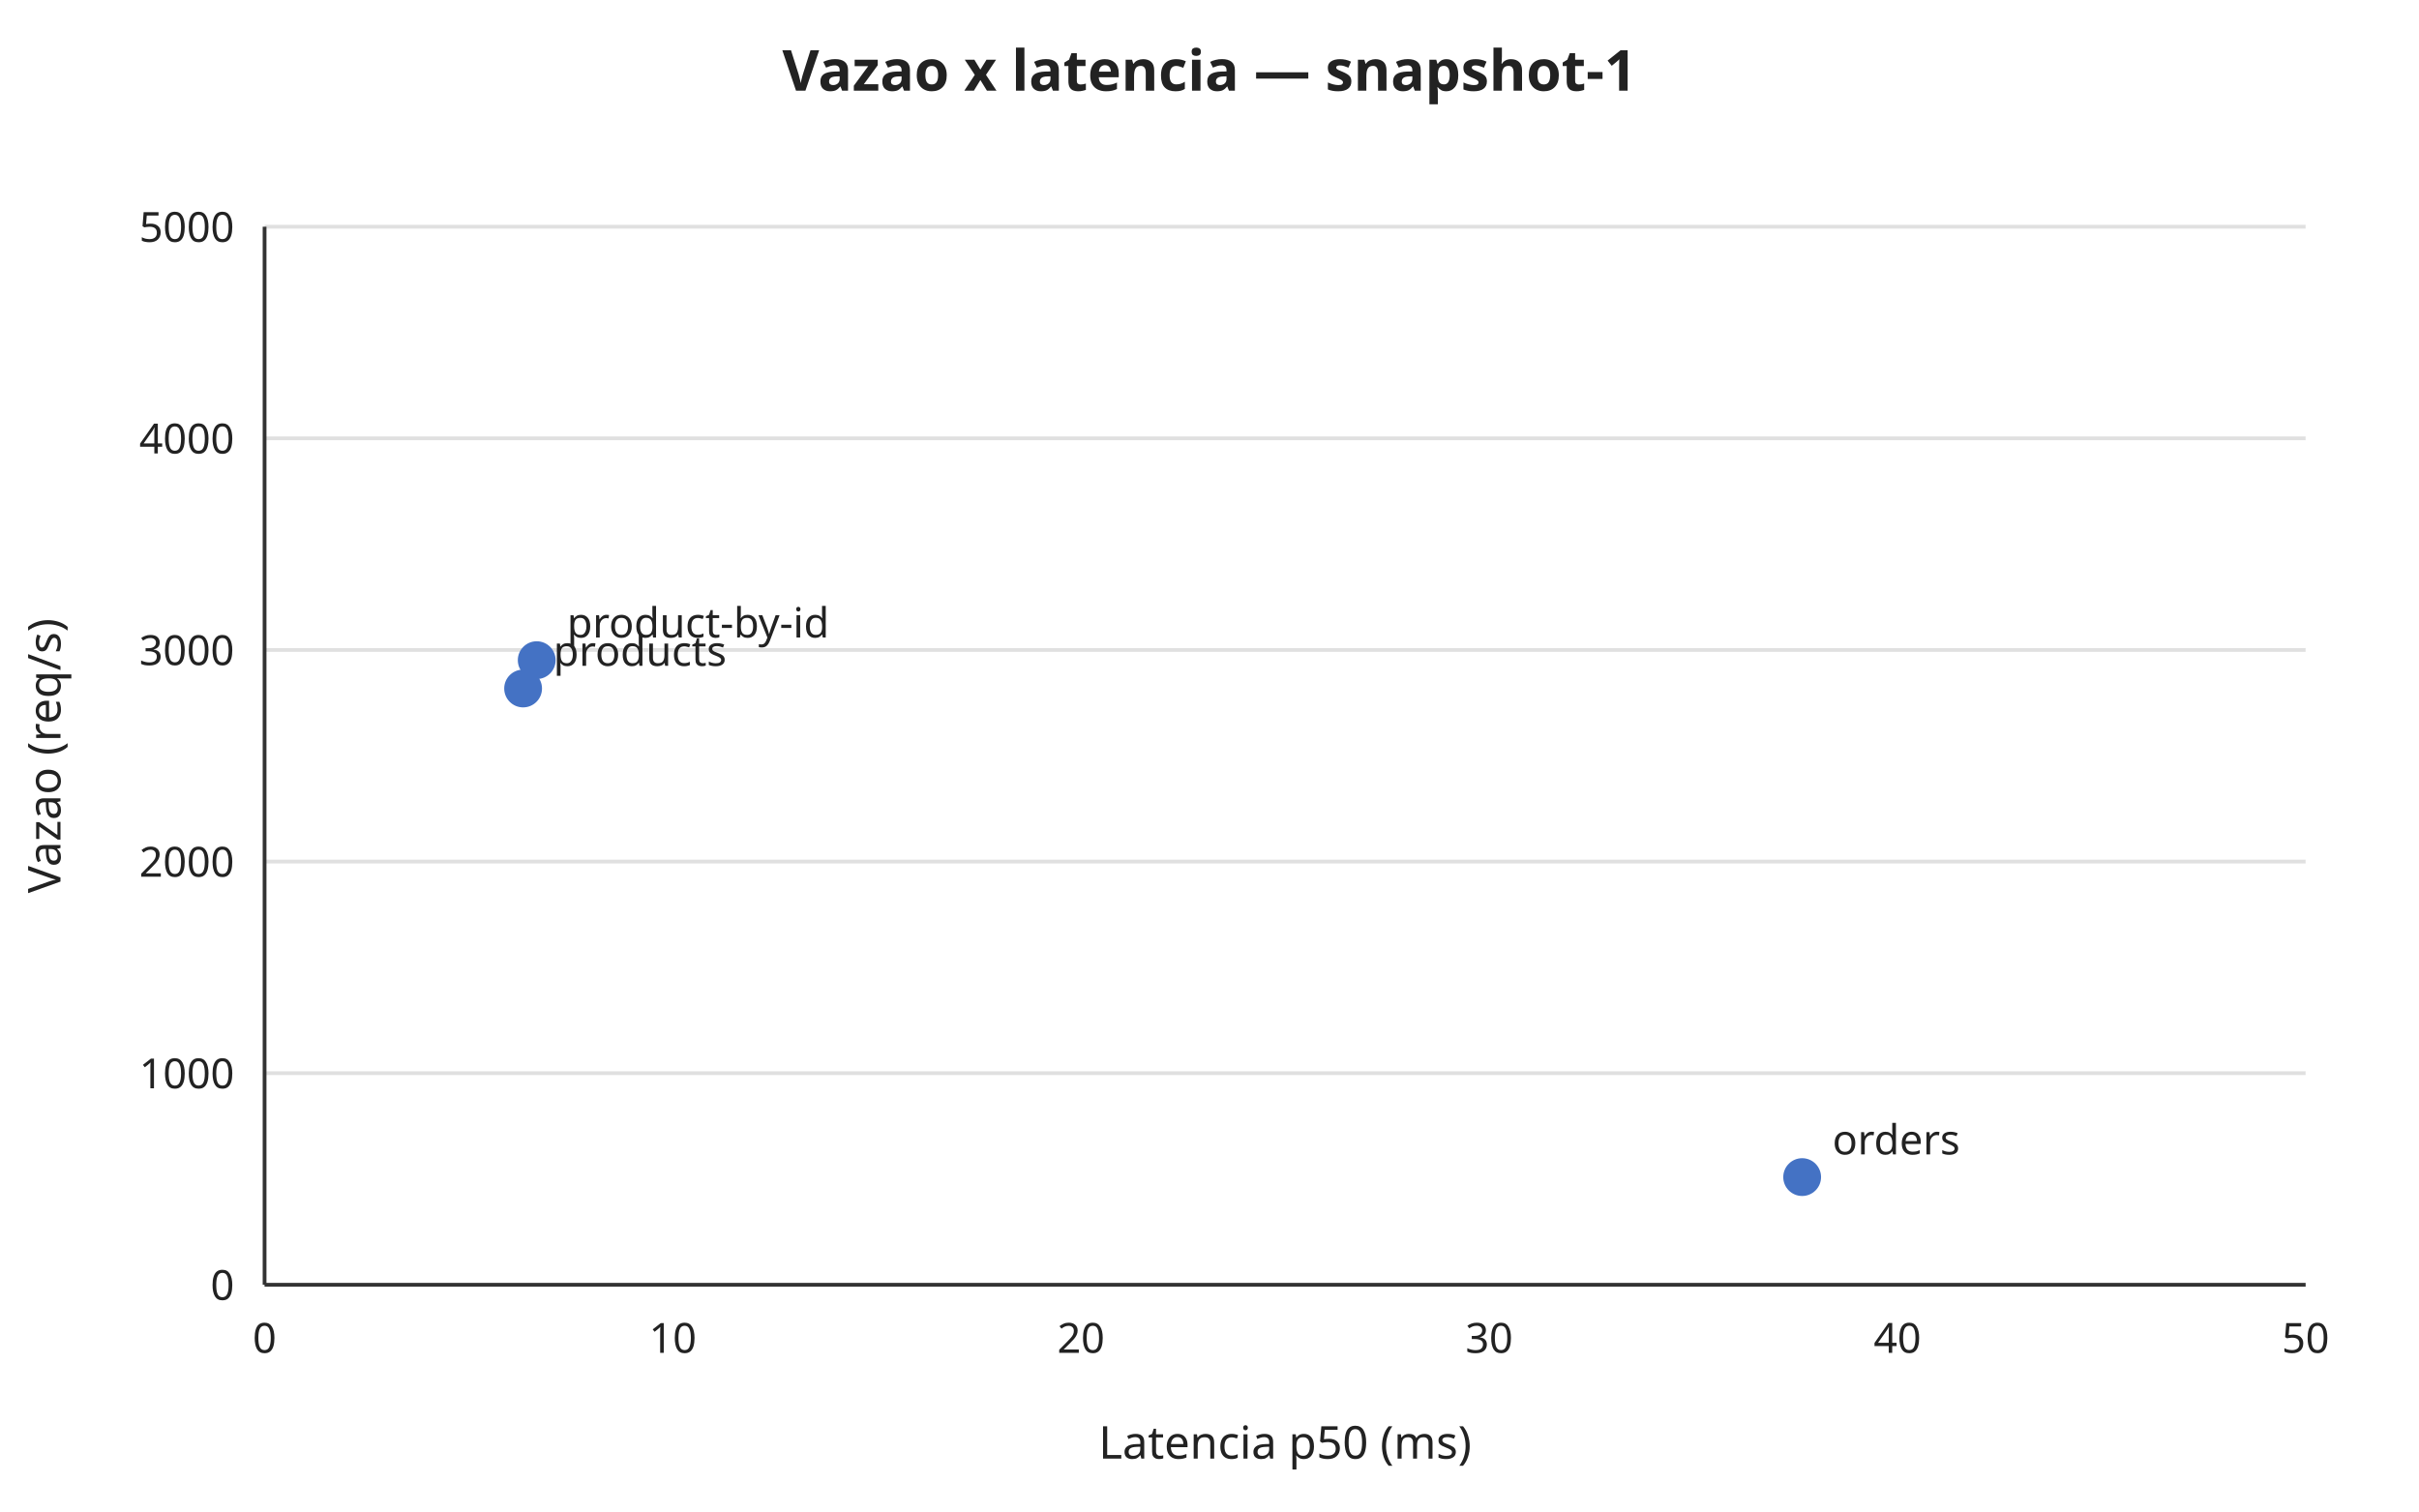
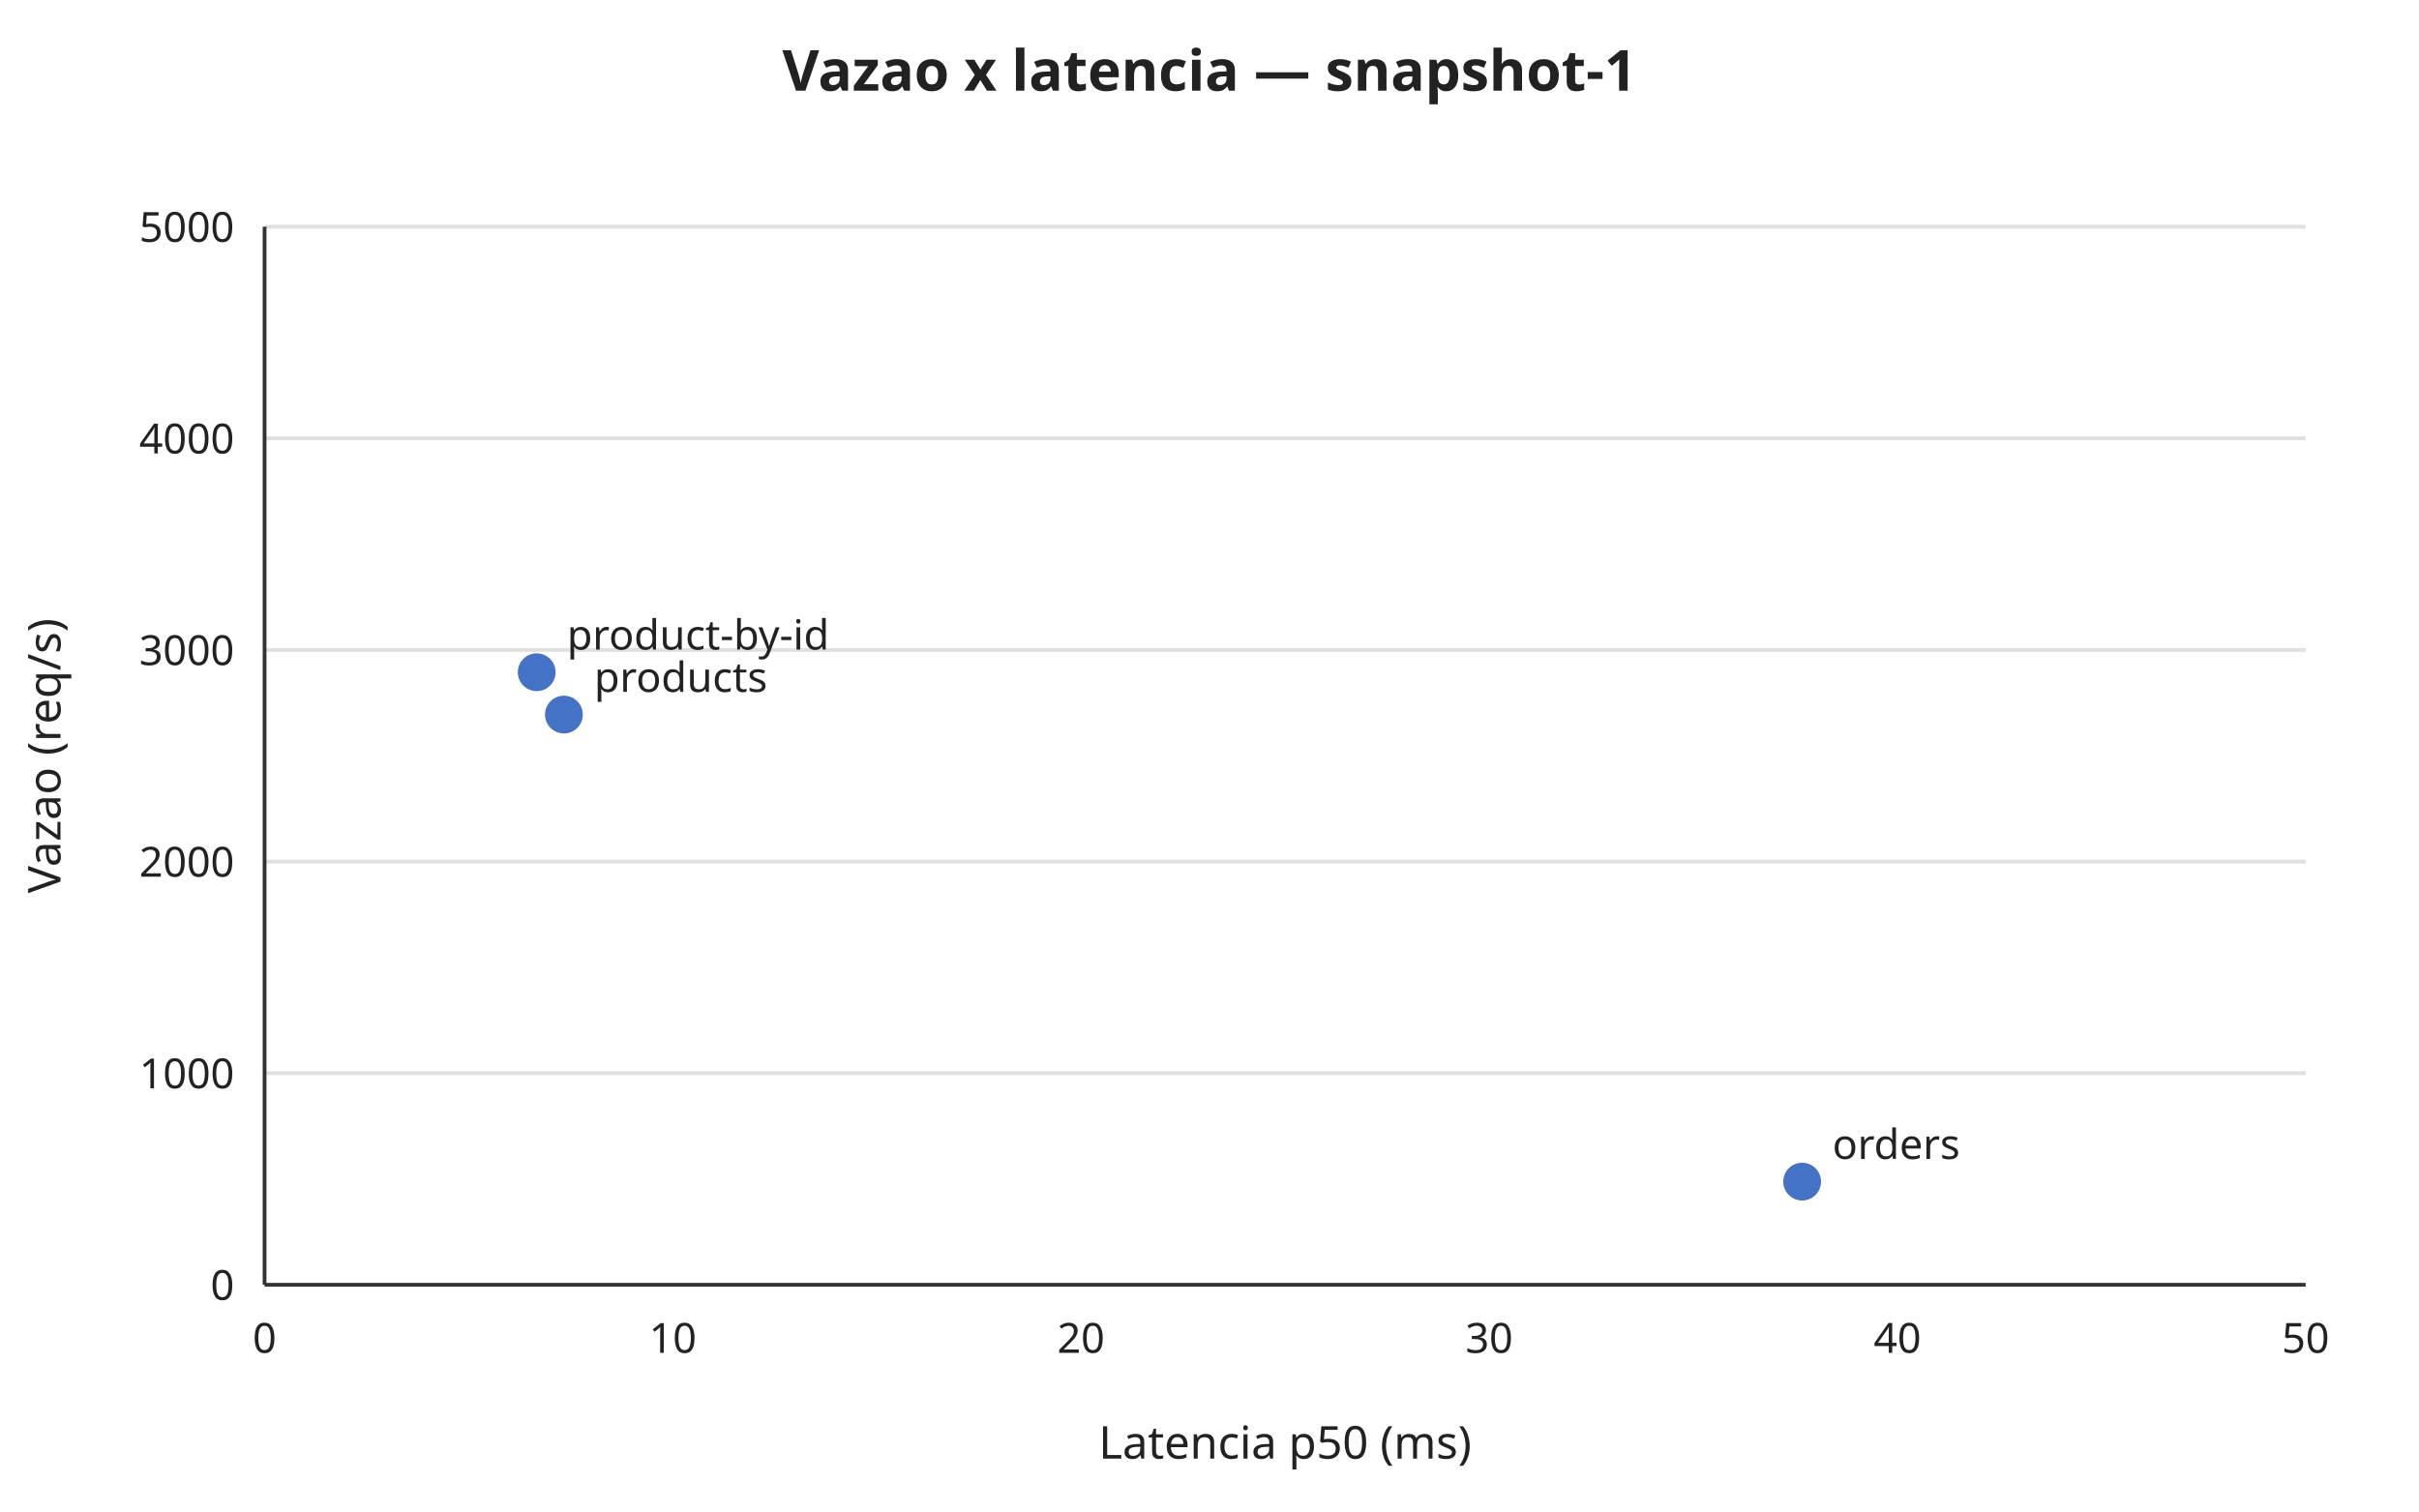
<svg xmlns="http://www.w3.org/2000/svg" width="640" height="400" viewBox="0 0 640 400" font-family="sans-serif" fill="#222">
  <text x="320" y="24" font-size="15" font-weight="bold" text-anchor="middle">Vazao x latencia — snapshot-1</text>
  <line x1="70" y1="340" x2="610" y2="340" stroke="#e0e0e0" />
  <text x="62" y="344" font-size="11" text-anchor="end">0</text>
  <text x="70" y="358" font-size="11" text-anchor="middle">0</text>
  <line x1="70" y1="284" x2="610" y2="284" stroke="#e0e0e0" />
  <text x="62" y="288" font-size="11" text-anchor="end">1000</text>
  <text x="178" y="358" font-size="11" text-anchor="middle">10</text>
  <line x1="70" y1="228" x2="610" y2="228" stroke="#e0e0e0" />
  <text x="62" y="232" font-size="11" text-anchor="end">2000</text>
  <text x="286" y="358" font-size="11" text-anchor="middle">20</text>
  <line x1="70" y1="172" x2="610" y2="172" stroke="#e0e0e0" />
  <text x="62" y="176" font-size="11" text-anchor="end">3000</text>
  <text x="394" y="358" font-size="11" text-anchor="middle">30</text>
  <line x1="70" y1="116" x2="610" y2="116" stroke="#e0e0e0" />
  <text x="62" y="120" font-size="11" text-anchor="end">4000</text>
  <text x="502" y="358" font-size="11" text-anchor="middle">40</text>
  <line x1="70" y1="60" x2="610" y2="60" stroke="#e0e0e0" />
  <text x="62" y="64" font-size="11" text-anchor="end">5000</text>
  <text x="610" y="358" font-size="11" text-anchor="middle">50</text>
-   <circle cx="142" cy="174.7" r="5" fill="#4472c4" />
-   <text x="150" y="168.7" font-size="11">product-by-id</text>
-   <circle cx="138.4" cy="182.2" r="5" fill="#4472c4" />
-   <text x="146.4" y="176.2" font-size="11">products</text>
-   <circle cx="476.8" cy="311.5" r="5" fill="#4472c4" />
-   <text x="484.8" y="305.5" font-size="11">orders</text>
+   <circle cx="142" cy="177.9" r="5" fill="#4472c4" />
+   <text x="150" y="171.9" font-size="11">product-by-id</text>
+   <circle cx="149.2" cy="189.1" r="5" fill="#4472c4" />
+   <text x="157.2" y="183.1" font-size="11">products</text>
+   <circle cx="476.8" cy="312.7" r="5" fill="#4472c4" />
+   <text x="484.8" y="306.7" font-size="11">orders</text>
  <line x1="70" y1="60" x2="70" y2="340" stroke="#333" />
  <line x1="70" y1="340" x2="610" y2="340" stroke="#333" />
  <text x="340" y="386" font-size="12" text-anchor="middle">Latencia p50 (ms)</text>
  <text x="16" y="200" font-size="12" text-anchor="middle" transform="rotate(-90 16 200)">Vazao (req/s)</text>
</svg>
